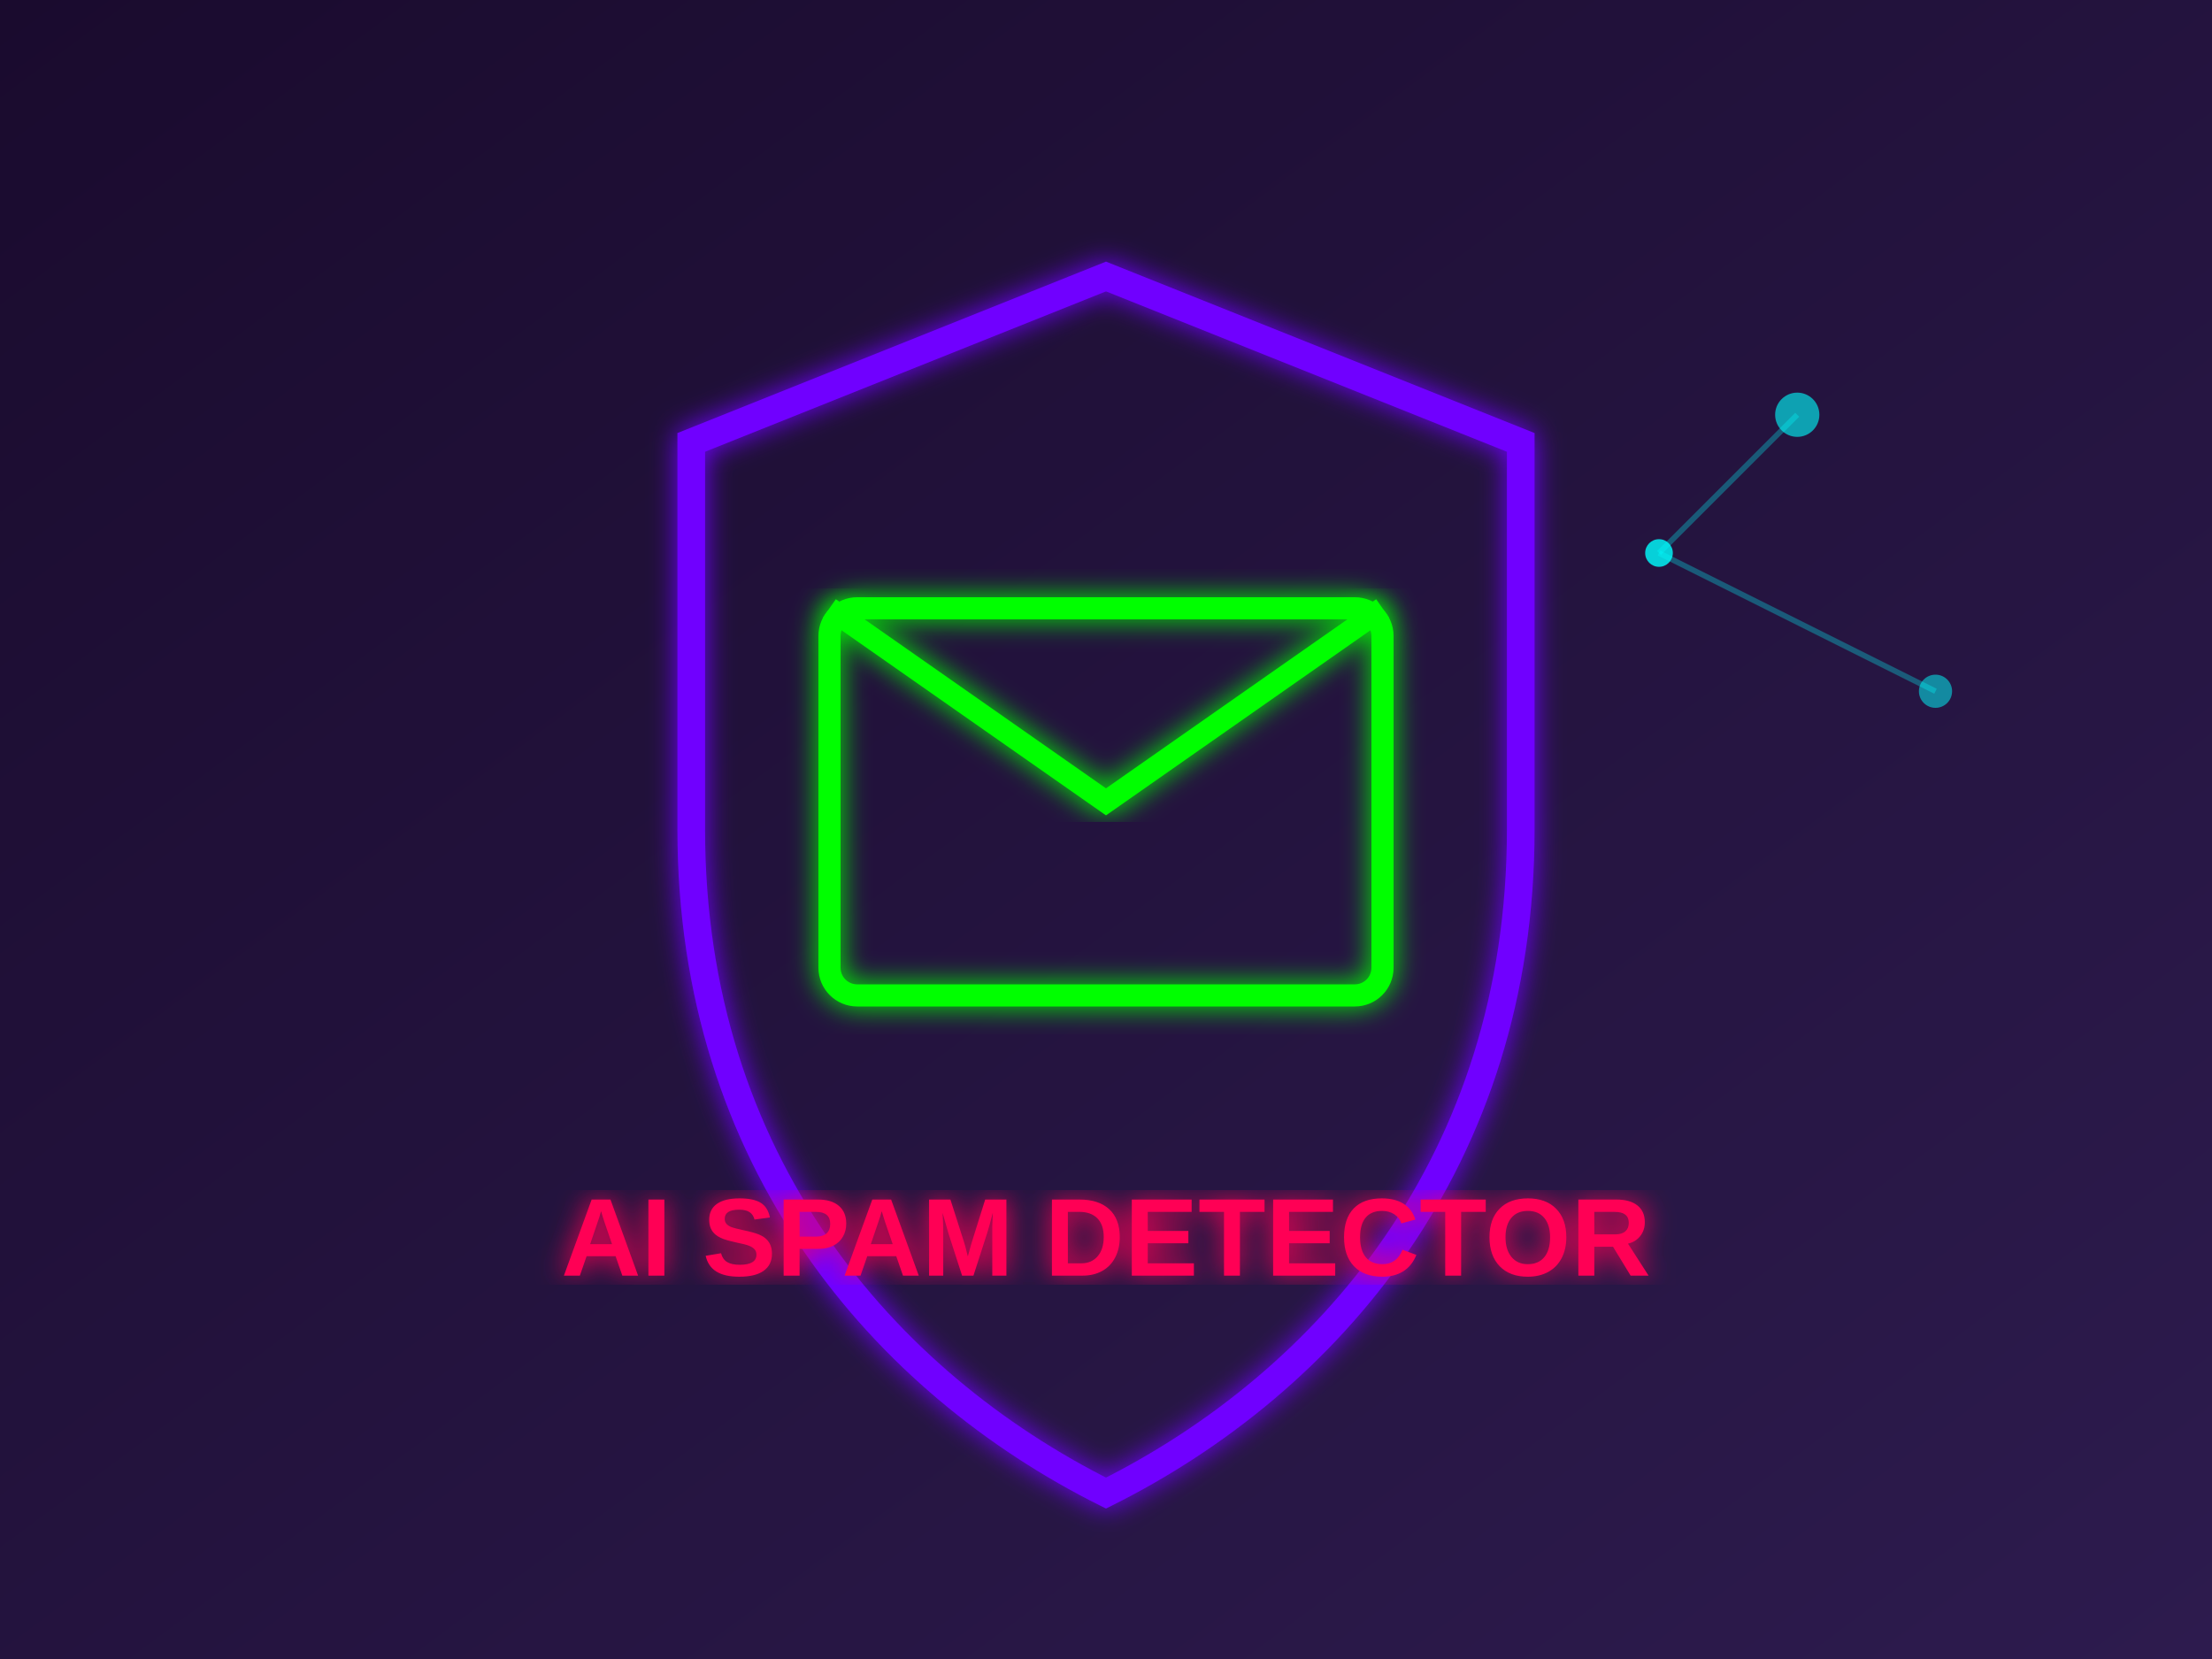
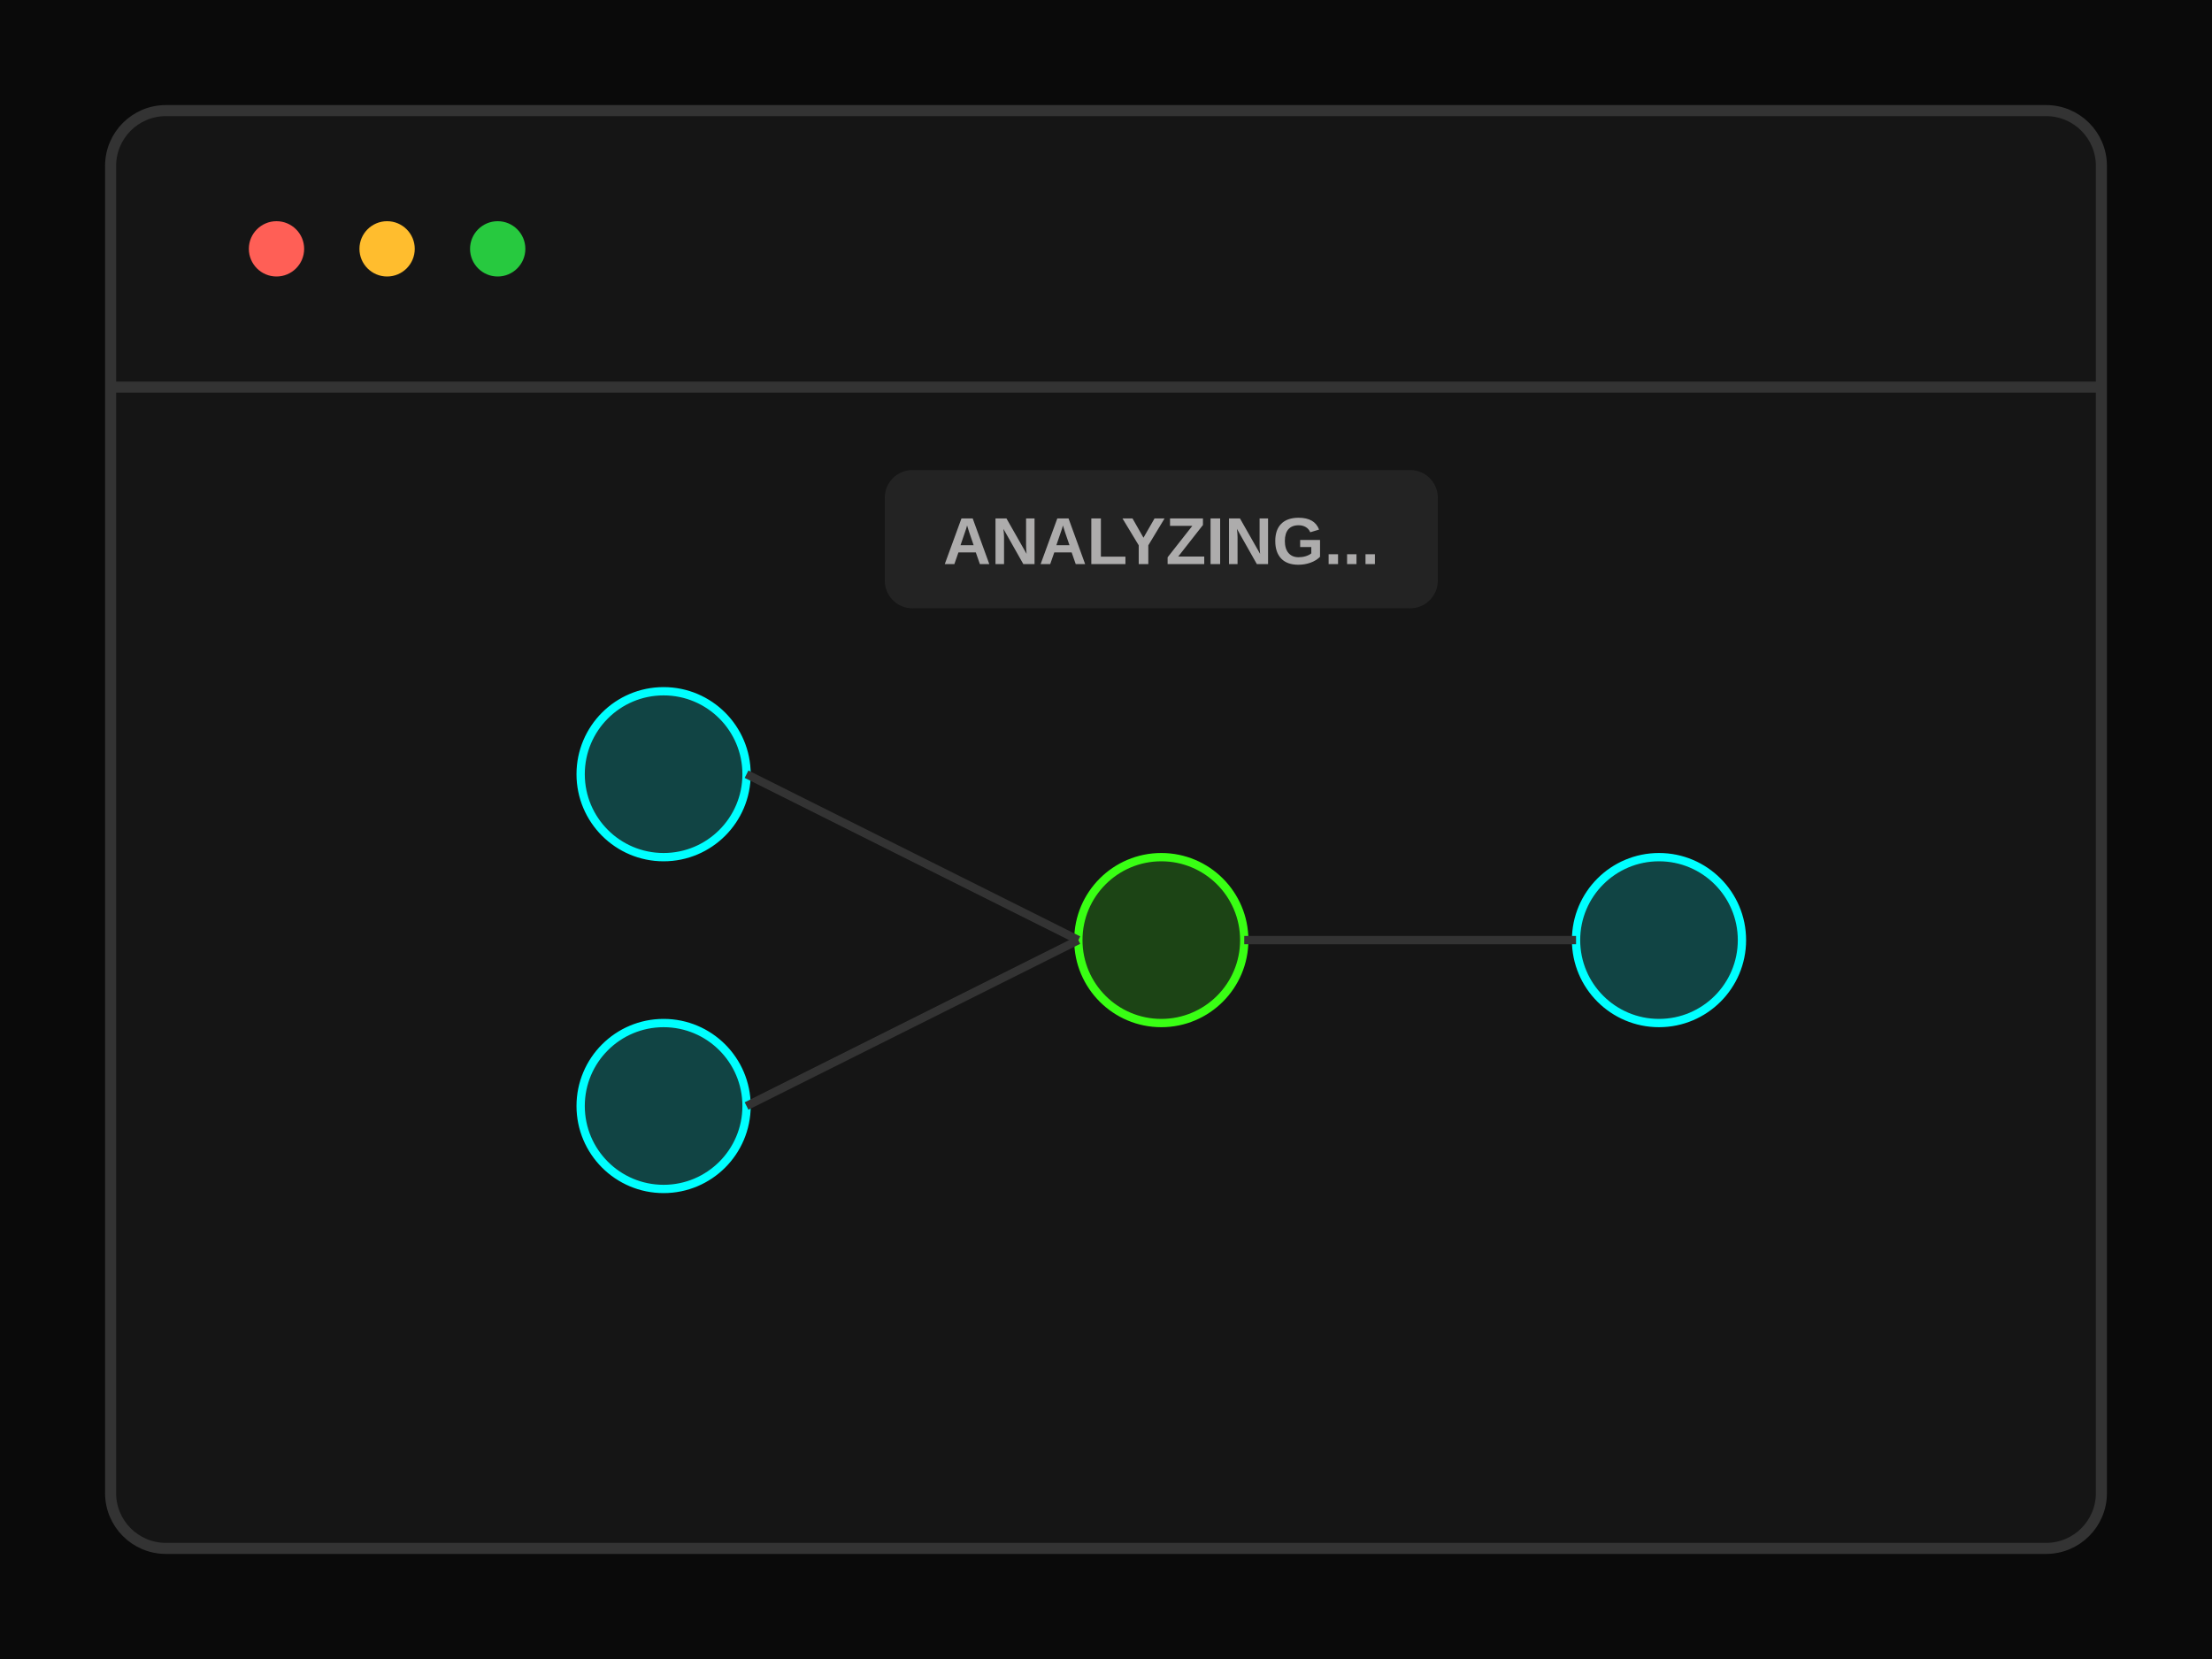
- <svg xmlns="http://www.w3.org/2000/svg" viewBox="0 0 800 600">
-   <defs>
-     <linearGradient id="bgGrad" x1="0%" y1="0%" x2="100%" y2="100%">
-       <stop offset="0%" style="stop-color:#1a0b2e;stop-opacity:1" />
-       <stop offset="100%" style="stop-color:#2d1b4e;stop-opacity:1" />
-     </linearGradient>
-     <filter id="glow">
-       <feGaussianBlur stdDeviation="5" result="coloredBlur" />
-       <feMerge>
-         <feMergeNode in="coloredBlur" />
-         <feMergeNode in="SourceGraphic" />
-       </feMerge>
-     </filter>
-   </defs>
-   <rect width="800" height="600" fill="url(#bgGrad)" />
-   <path d="M400 100 L550 160 V300 C550 420 480 500 400 540 C320 500 250 420 250 300 V160 Z" fill="none" stroke="#7000ff" stroke-width="10" filter="url(#glow)" />
-   <rect x="300" y="220" width="200" height="140" rx="10" ry="10" fill="none" stroke="#00ff00" stroke-width="8" filter="url(#glow)" />
-   <path d="M300 220 L400 290 L500 220" stroke="#00ff00" stroke-width="8" fill="none" filter="url(#glow)" />
-   <text x="400" y="450" dominant-baseline="middle" text-anchor="middle" font-family="Arial, sans-serif" font-weight="bold" font-size="40" fill="#ff0055" filter="url(#glow)">
-     AI SPAM DETECTOR
-   </text>
-   <circle cx="650" cy="150" r="8" fill="#00ffff" opacity="0.6" />
-   <circle cx="600" cy="200" r="5" fill="#00ffff" opacity="0.8" />
-   <circle cx="700" cy="250" r="6" fill="#00ffff" opacity="0.5" />
-   <line x1="650" y1="150" x2="600" y2="200" stroke="#00ffff" stroke-width="2" opacity="0.3" />
-   <line x1="600" y1="200" x2="700" y2="250" stroke="#00ffff" stroke-width="2" opacity="0.3" />
+ <svg xmlns="http://www.w3.org/2000/svg" width="400" height="300" viewBox="0 0 400 300">
+   <rect width="400" height="300" fill="#0a0a0a" />
+   <rect x="20" y="20" width="360" height="260" rx="10" fill="#151515" stroke="#333" stroke-width="2" />
+   <circle cx="50" cy="45" r="5" fill="#ff5f56" />
+   <circle cx="70" cy="45" r="5" fill="#ffbd2e" />
+   <circle cx="90" cy="45" r="5" fill="#27c93f" />
+   <line x1="20" y1="70" x2="380" y2="70" stroke="#333" stroke-width="2" />
+   <circle cx="120" cy="140" r="15" fill="#00ffff" fill-opacity="0.2" stroke="#00ffff" stroke-width="1.5" />
+   <circle cx="120" cy="200" r="15" fill="#00ffff" fill-opacity="0.2" stroke="#00ffff" stroke-width="1.5" />
+   <circle cx="210" cy="170" r="15" fill="#39ff14" fill-opacity="0.2" stroke="#39ff14" stroke-width="1.5" />
+   <circle cx="300" cy="170" r="15" fill="#00ffff" fill-opacity="0.2" stroke="#00ffff" stroke-width="1.5" />
+   <line x1="135" y1="140" x2="195" y2="170" stroke="#333" stroke-width="1.5" />
+   <line x1="135" y1="200" x2="195" y2="170" stroke="#333" stroke-width="1.5" />
+   <line x1="225" y1="170" x2="285" y2="170" stroke="#333" stroke-width="1.5" />
+   <rect x="160" y="85" width="100" height="25" rx="5" fill="#333" fill-opacity="0.5" />
+   <text x="210" y="102" font-family="Arial" font-size="12" fill="#adacac" text-anchor="middle" font-weight="bold">ANALYZING...</text>
</svg>
